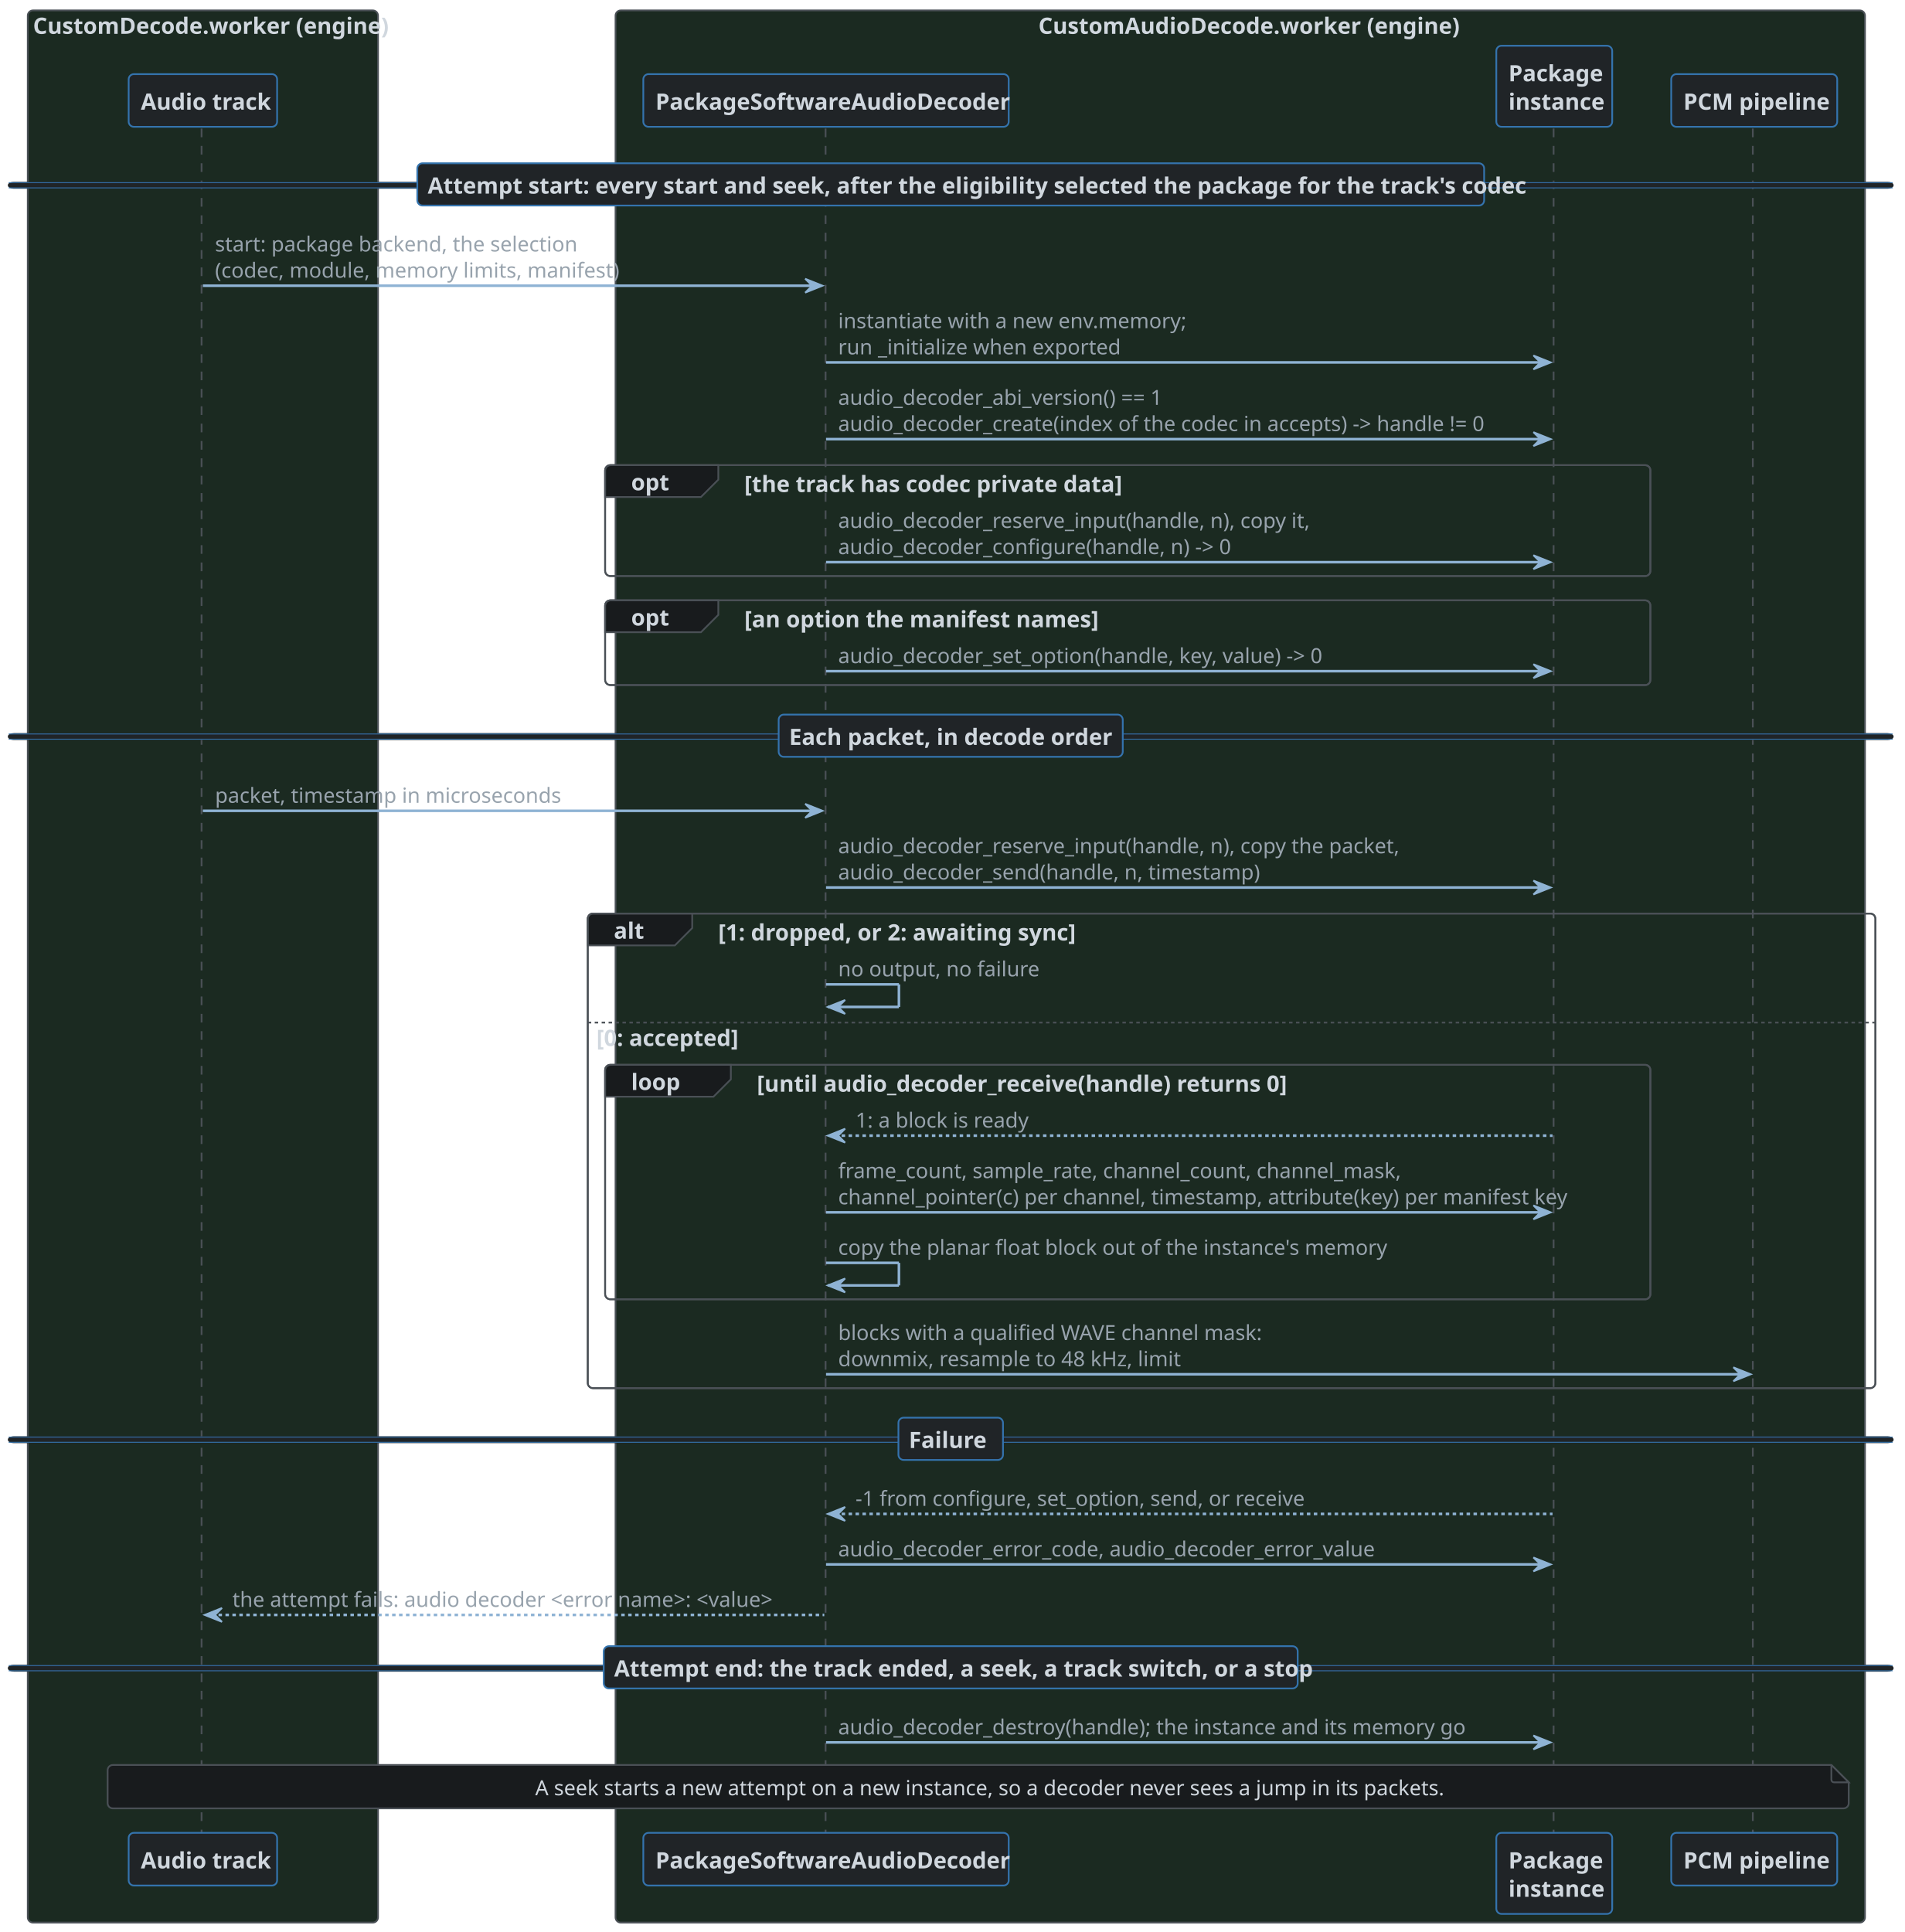
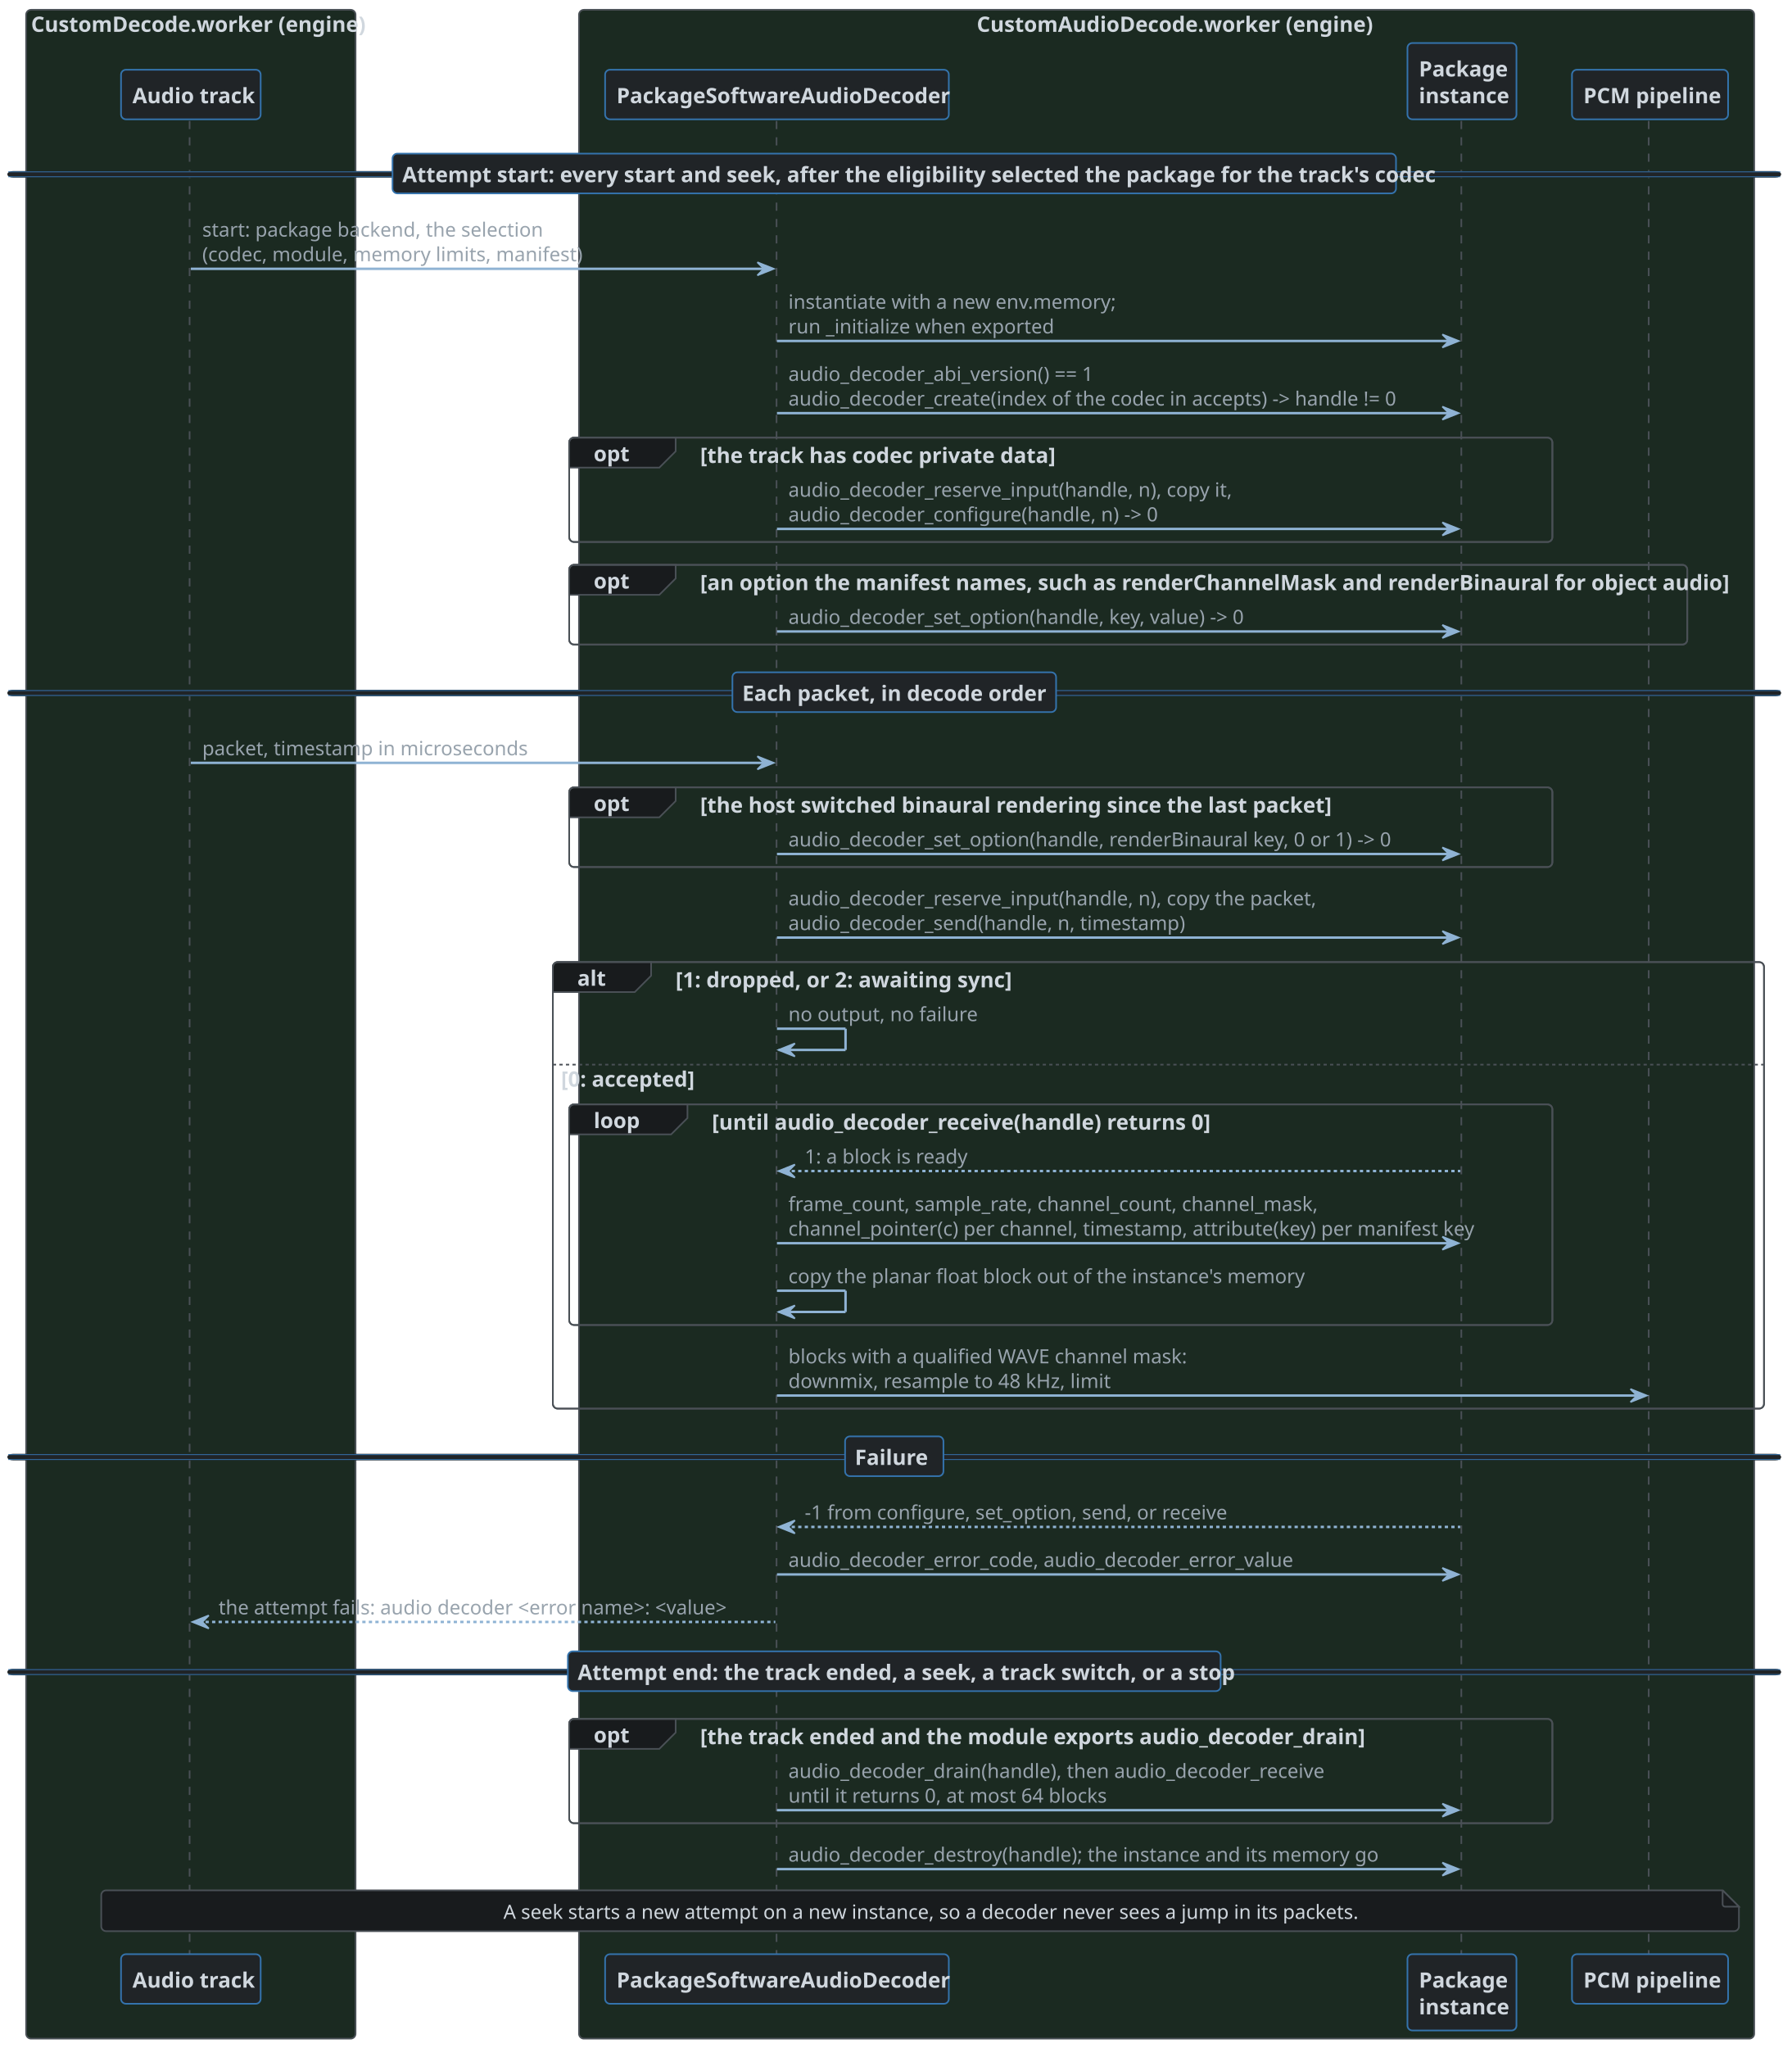
- <svg xmlns="http://www.w3.org/2000/svg" contentStyleType="text/css" data-diagram-type="SEQUENCE" height="1113px" preserveAspectRatio="none" style="width:1097px;height:1113px;" version="1.1" viewBox="0 0 1097 1113" width="1097px" zoomAndPan="magnify">
+ <svg xmlns="http://www.w3.org/2000/svg" contentStyleType="text/css" data-diagram-type="SEQUENCE" height="1254px" preserveAspectRatio="none" style="width:1097px;height:1254px;" version="1.1" viewBox="0 0 1097 1254" width="1097px" zoomAndPan="magnify">
  <defs />
  <g>
-     <rect fill="#1B2A21" height="1101.578" rx="3" ry="3" style="stroke:#4A5056;stroke-width:1;" width="201.755" x="16" y="6" />
+     <rect fill="#1B2A21" height="1242.266" rx="3" ry="3" style="stroke:#4A5056;stroke-width:1;" width="201.755" x="16" y="6" />
    <text fill="#D0D7DE" font-family="sans-serif" font-size="13" font-weight="bold" lengthAdjust="spacing" textLength="195.755" x="19" y="19.495">CustomDecode.worker (engine)</text>
-     <rect fill="#1B2A21" height="1101.578" rx="3" ry="3" style="stroke:#4A5056;stroke-width:1;" width="719.771" x="354.592" y="6" />
+     <rect fill="#1B2A21" height="1242.266" rx="3" ry="3" style="stroke:#4A5056;stroke-width:1;" width="719.771" x="354.592" y="6" />
    <text fill="#D0D7DE" font-family="sans-serif" font-size="13" font-weight="bold" lengthAdjust="spacing" textLength="232.578" x="598.189" y="19.495">CustomAudioDecode.worker (engine)</text>
    <rect fill="none" height="63.891" rx="3" ry="3" style="stroke:#4A5056;stroke-width:1;" width="602.153" x="348.592" y="267.969" />
-     <rect fill="none" height="48.797" rx="3" ry="3" style="stroke:#4A5056;stroke-width:1;" width="602.153" x="348.592" y="345.859" />
-     <rect fill="none" height="273.414" rx="3" ry="3" style="stroke:#4A5056;stroke-width:1;" width="741.771" x="338.592" y="526.289" />
-     <rect fill="none" height="135.078" rx="3" ry="3" style="stroke:#4A5056;stroke-width:1;" width="602.153" x="348.592" y="613.438" />
+     <rect fill="none" height="48.797" rx="3" ry="3" style="stroke:#4A5056;stroke-width:1;" width="684.773" x="348.592" y="345.859" />
+     <rect fill="none" height="48.797" rx="3" ry="3" style="stroke:#4A5056;stroke-width:1;" width="602.153" x="348.592" y="482.102" />
+     <rect fill="none" height="273.414" rx="3" ry="3" style="stroke:#4A5056;stroke-width:1;" width="741.771" x="338.592" y="589.086" />
+     <rect fill="none" height="135.078" rx="3" ry="3" style="stroke:#4A5056;stroke-width:1;" width="602.153" x="348.592" y="676.234" />
+     <rect fill="none" height="63.891" rx="3" ry="3" style="stroke:#4A5056;stroke-width:1;" width="602.153" x="348.592" y="1052.484" />
    <g class="participant-lifeline" data-entity-uid="part1" data-qualified-name="track" id="part1-lifeline">
      <g>
-         <rect fill="#000000" fill-opacity="0" height="982.82" width="8" x="112.878" y="74.055" />
-         <line style="stroke:#4A5056;stroke-width:1;stroke-dasharray:5,5;" x1="116.121" x2="116.121" y1="74.055" y2="1056.875" />
+         <rect fill="#000000" fill-opacity="0" height="1123.508" width="8" x="112.878" y="74.055" />
+         <line style="stroke:#4A5056;stroke-width:1;stroke-dasharray:5,5;" x1="116.121" x2="116.121" y1="74.055" y2="1197.562" />
      </g>
    </g>
    <g class="participant-lifeline" data-entity-uid="part2" data-qualified-name="decoder" id="part2-lifeline">
      <g>
-         <rect fill="#000000" fill-opacity="0" height="982.82" width="8" x="471.845" y="74.055" />
-         <line style="stroke:#4A5056;stroke-width:1;stroke-dasharray:5,5;" x1="475.592" x2="475.592" y1="74.055" y2="1056.875" />
+         <rect fill="#000000" fill-opacity="0" height="1123.508" width="8" x="471.845" y="74.055" />
+         <line style="stroke:#4A5056;stroke-width:1;stroke-dasharray:5,5;" x1="475.592" x2="475.592" y1="74.055" y2="1197.562" />
      </g>
    </g>
    <g class="participant-lifeline" data-entity-uid="part3" data-qualified-name="instance" id="part3-lifeline">
      <g>
-         <rect fill="#000000" fill-opacity="0" height="982.82" width="8" x="891.364" y="74.055" />
-         <line style="stroke:#4A5056;stroke-width:1;stroke-dasharray:5,5;" x1="894.983" x2="894.983" y1="74.055" y2="1056.875" />
+         <rect fill="#000000" fill-opacity="0" height="1123.508" width="8" x="891.364" y="74.055" />
+         <line style="stroke:#4A5056;stroke-width:1;stroke-dasharray:5,5;" x1="894.983" x2="894.983" y1="74.055" y2="1197.562" />
      </g>
    </g>
    <g class="participant-lifeline" data-entity-uid="part4" data-qualified-name="pipeline" id="part4-lifeline">
      <g>
-         <rect fill="#000000" fill-opacity="0" height="982.82" width="8" x="1006.554" y="74.055" />
-         <line style="stroke:#4A5056;stroke-width:1;stroke-dasharray:5,5;" x1="1009.745" x2="1009.745" y1="74.055" y2="1056.875" />
+         <rect fill="#000000" fill-opacity="0" height="1123.508" width="8" x="1006.554" y="74.055" />
+         <line style="stroke:#4A5056;stroke-width:1;stroke-dasharray:5,5;" x1="1009.745" x2="1009.745" y1="74.055" y2="1197.562" />
      </g>
    </g>
    <g class="participant participant-head" data-entity-uid="part1" data-qualified-name="track" id="part1-head">
      <rect fill="#202427" height="30.352" rx="3" ry="3" style="stroke:#3473AD;stroke-width:1;" width="85.513" x="74.121" y="42.703" />
      <text fill="#D0D7DE" font-family="sans-serif" font-size="13" font-weight="bold" lengthAdjust="spacing" textLength="71.513" x="81.121" y="63.198">Audio track</text>
    </g>
    <g class="participant participant-tail" data-entity-uid="part1" data-qualified-name="track" id="part1-tail">
-       <rect fill="#202427" height="30.352" rx="3" ry="3" style="stroke:#3473AD;stroke-width:1;" width="85.513" x="74.121" y="1055.875" />
-       <text fill="#D0D7DE" font-family="sans-serif" font-size="13" font-weight="bold" lengthAdjust="spacing" textLength="71.513" x="81.121" y="1076.37">Audio track</text>
+       <rect fill="#202427" height="30.352" rx="3" ry="3" style="stroke:#3473AD;stroke-width:1;" width="85.513" x="74.121" y="1196.562" />
+       <text fill="#D0D7DE" font-family="sans-serif" font-size="13" font-weight="bold" lengthAdjust="spacing" textLength="71.513" x="81.121" y="1217.058">Audio track</text>
    </g>
    <g class="participant participant-head" data-entity-uid="part2" data-qualified-name="decoder" id="part2-head">
      <rect fill="#202427" height="30.352" rx="3" ry="3" style="stroke:#3473AD;stroke-width:1;" width="210.504" x="370.592" y="42.703" />
      <text fill="#D0D7DE" font-family="sans-serif" font-size="13" font-weight="bold" lengthAdjust="spacing" textLength="196.504" x="377.592" y="63.198">PackageSoftwareAudioDecoder</text>
    </g>
    <g class="participant participant-tail" data-entity-uid="part2" data-qualified-name="decoder" id="part2-tail">
-       <rect fill="#202427" height="30.352" rx="3" ry="3" style="stroke:#3473AD;stroke-width:1;" width="210.504" x="370.592" y="1055.875" />
-       <text fill="#D0D7DE" font-family="sans-serif" font-size="13" font-weight="bold" lengthAdjust="spacing" textLength="196.504" x="377.592" y="1076.37">PackageSoftwareAudioDecoder</text>
+       <rect fill="#202427" height="30.352" rx="3" ry="3" style="stroke:#3473AD;stroke-width:1;" width="210.504" x="370.592" y="1196.562" />
+       <text fill="#D0D7DE" font-family="sans-serif" font-size="13" font-weight="bold" lengthAdjust="spacing" textLength="196.504" x="377.592" y="1217.058">PackageSoftwareAudioDecoder</text>
    </g>
    <g class="participant participant-head" data-entity-uid="part3" data-qualified-name="instance" id="part3-head">
      <rect fill="#202427" height="46.703" rx="3" ry="3" style="stroke:#3473AD;stroke-width:1;" width="66.762" x="861.983" y="26.352" />
      <text fill="#D0D7DE" font-family="sans-serif" font-size="13" font-weight="bold" lengthAdjust="spacing" textLength="52.762" x="868.983" y="46.847">Package</text>
      <text fill="#D0D7DE" font-family="sans-serif" font-size="13" font-weight="bold" lengthAdjust="spacing" textLength="52.743" x="868.993" y="63.198">instance</text>
    </g>
    <g class="participant participant-tail" data-entity-uid="part3" data-qualified-name="instance" id="part3-tail">
-       <rect fill="#202427" height="46.703" rx="3" ry="3" style="stroke:#3473AD;stroke-width:1;" width="66.762" x="861.983" y="1055.875" />
-       <text fill="#D0D7DE" font-family="sans-serif" font-size="13" font-weight="bold" lengthAdjust="spacing" textLength="52.762" x="868.983" y="1076.37">Package</text>
-       <text fill="#D0D7DE" font-family="sans-serif" font-size="13" font-weight="bold" lengthAdjust="spacing" textLength="52.743" x="868.993" y="1092.722">instance</text>
+       <rect fill="#202427" height="46.703" rx="3" ry="3" style="stroke:#3473AD;stroke-width:1;" width="66.762" x="861.983" y="1196.562" />
+       <text fill="#D0D7DE" font-family="sans-serif" font-size="13" font-weight="bold" lengthAdjust="spacing" textLength="52.762" x="868.983" y="1217.058">Package</text>
+       <text fill="#D0D7DE" font-family="sans-serif" font-size="13" font-weight="bold" lengthAdjust="spacing" textLength="52.743" x="868.993" y="1233.409">instance</text>
    </g>
    <g class="participant participant-head" data-entity-uid="part4" data-qualified-name="pipeline" id="part4-head">
      <rect fill="#202427" height="30.352" rx="3" ry="3" style="stroke:#3473AD;stroke-width:1;" width="95.618" x="962.745" y="42.703" />
      <text fill="#D0D7DE" font-family="sans-serif" font-size="13" font-weight="bold" lengthAdjust="spacing" textLength="81.618" x="969.745" y="63.198">PCM pipeline</text>
    </g>
    <g class="participant participant-tail" data-entity-uid="part4" data-qualified-name="pipeline" id="part4-tail">
-       <rect fill="#202427" height="30.352" rx="3" ry="3" style="stroke:#3473AD;stroke-width:1;" width="95.618" x="962.745" y="1055.875" />
-       <text fill="#D0D7DE" font-family="sans-serif" font-size="13" font-weight="bold" lengthAdjust="spacing" textLength="81.618" x="969.745" y="1076.37">PCM pipeline</text>
+       <rect fill="#202427" height="30.352" rx="3" ry="3" style="stroke:#3473AD;stroke-width:1;" width="95.618" x="962.745" y="1196.562" />
+       <text fill="#D0D7DE" font-family="sans-serif" font-size="13" font-weight="bold" lengthAdjust="spacing" textLength="81.618" x="969.745" y="1217.058">PCM pipeline</text>
    </g>
    <rect fill="#202427" height="3" rx="3" ry="3" style="stroke:#202427;stroke-width:1;" width="1085.363" x="5" y="105.231" />
    <line style="stroke:#3473AD;stroke-width:0.5;" x1="5" x2="1090.363" y1="105.231" y2="105.231" />
    <line style="stroke:#3473AD;stroke-width:0.5;" x1="5" x2="1090.363" y1="108.231" y2="108.231" />
    <rect fill="#202427" height="24.352" rx="3" ry="3" style="stroke:#3473AD;stroke-width:1;" width="614.583" x="240.39" y="94.055" />
    <text fill="#D0D7DE" font-family="sans-serif" font-size="13" font-weight="bold" lengthAdjust="spacing" textLength="596.972" x="246.39" y="111.55">Attempt start: every start and seek, after the eligibility selected the package for the track's codec</text>
    <g class="message" data-entity-1="part1" data-entity-2="part2" id="msg1">
      <polygon fill="#8FB3D4" points="463.845,160.594,473.845,164.594,463.845,168.594,467.845,164.594" style="stroke:#8FB3D4;stroke-width:1;" />
      <line style="stroke:#8FB3D4;stroke-width:1.5;" x1="116.878" x2="469.845" y1="164.594" y2="164.594" />
      <text fill="#98A3AD" font-family="sans-serif" font-size="12" lengthAdjust="spacing" textLength="198.123" x="123.878" y="144.863">start: package backend, the selection</text>
      <text fill="#98A3AD" font-family="sans-serif" font-size="12" lengthAdjust="spacing" textLength="218.725" x="123.878" y="159.957">(codec, module, memory limits, manifest)</text>
    </g>
    <g class="message" data-entity-1="part2" data-entity-2="part3" id="msg2">
      <polygon fill="#8FB3D4" points="883.364,204.781,893.364,208.781,883.364,212.781,887.364,208.781" style="stroke:#8FB3D4;stroke-width:1;" />
      <line style="stroke:#8FB3D4;stroke-width:1.5;" x1="475.845" x2="889.364" y1="208.781" y2="208.781" />
      <text fill="#98A3AD" font-family="sans-serif" font-size="12" lengthAdjust="spacing" textLength="187.418" x="482.845" y="189.051">instantiate with a new env.memory;</text>
      <text fill="#98A3AD" font-family="sans-serif" font-size="12" lengthAdjust="spacing" textLength="152.092" x="482.845" y="204.144">run _initialize when exported</text>
    </g>
    <g class="message" data-entity-1="part2" data-entity-2="part3" id="msg3">
      <polygon fill="#8FB3D4" points="883.364,248.969,893.364,252.969,883.364,256.969,887.364,252.969" style="stroke:#8FB3D4;stroke-width:1;" />
      <line style="stroke:#8FB3D4;stroke-width:1.5;" x1="475.845" x2="889.364" y1="252.969" y2="252.969" />
      <text fill="#98A3AD" font-family="sans-serif" font-size="12" lengthAdjust="spacing" textLength="182.795" x="482.845" y="233.238">audio_decoder_abi_version() == 1</text>
      <text fill="#98A3AD" font-family="sans-serif" font-size="12" lengthAdjust="spacing" textLength="359.572" x="482.845" y="248.332">audio_decoder_create(index of the codec in accepts) -&gt; handle != 0</text>
    </g>
    <path d="M351.592,267.969 L413.803,267.969 L413.803,276.32 L403.803,286.32 L348.592,286.32 L348.592,270.969 A3,3 0 0 1 351.592,267.969" fill="#181B1D" style="stroke:#4A5056;stroke-width:1;" />
    <rect fill="none" height="63.891" rx="3" ry="3" style="stroke:#4A5056;stroke-width:1;" width="602.153" x="348.592" y="267.969" />
    <text fill="#D0D7DE" font-family="sans-serif" font-size="13" font-weight="bold" lengthAdjust="spacing" textLength="20.211" x="363.592" y="282.464">opt</text>
    <text fill="#D0D7DE" font-family="sans-serif" font-size="13" font-weight="bold" lengthAdjust="spacing" textLength="206.629" x="428.803" y="283.464">[the track has codec private data]</text>
    <g class="message" data-entity-1="part2" data-entity-2="part3" id="msg4">
      <polygon fill="#8FB3D4" points="883.364,319.859,893.364,323.859,883.364,327.859,887.364,323.859" style="stroke:#8FB3D4;stroke-width:1;" />
      <line style="stroke:#8FB3D4;stroke-width:1.5;" x1="475.845" x2="889.364" y1="323.859" y2="323.859" />
      <text fill="#98A3AD" font-family="sans-serif" font-size="12" lengthAdjust="spacing" textLength="260.836" x="482.845" y="304.129">audio_decoder_reserve_input(handle, n), copy it,</text>
      <text fill="#98A3AD" font-family="sans-serif" font-size="12" lengthAdjust="spacing" textLength="217.154" x="482.845" y="319.223">audio_decoder_configure(handle, n) -&gt; 0</text>
    </g>
    <path d="M351.592,345.859 L413.803,345.859 L413.803,354.211 L403.803,364.211 L348.592,364.211 L348.592,348.859 A3,3 0 0 1 351.592,345.859" fill="#181B1D" style="stroke:#4A5056;stroke-width:1;" />
-     <rect fill="none" height="48.797" rx="3" ry="3" style="stroke:#4A5056;stroke-width:1;" width="602.153" x="348.592" y="345.859" />
+     <rect fill="none" height="48.797" rx="3" ry="3" style="stroke:#4A5056;stroke-width:1;" width="684.773" x="348.592" y="345.859" />
    <text fill="#D0D7DE" font-family="sans-serif" font-size="13" font-weight="bold" lengthAdjust="spacing" textLength="20.211" x="363.592" y="360.354">opt</text>
-     <text fill="#D0D7DE" font-family="sans-serif" font-size="13" font-weight="bold" lengthAdjust="spacing" textLength="192.131" x="428.803" y="361.354">[an option the manifest names]</text>
+     <text fill="#D0D7DE" font-family="sans-serif" font-size="13" font-weight="bold" lengthAdjust="spacing" textLength="599.562" x="428.803" y="361.354">[an option the manifest names, such as renderChannelMask and renderBinaural for object audio]</text>
    <g class="message" data-entity-1="part2" data-entity-2="part3" id="msg5">
      <polygon fill="#8FB3D4" points="883.364,382.656,893.364,386.656,883.364,390.656,887.364,386.656" style="stroke:#8FB3D4;stroke-width:1;" />
      <line style="stroke:#8FB3D4;stroke-width:1.5;" x1="475.845" x2="889.364" y1="386.656" y2="386.656" />
      <text fill="#98A3AD" font-family="sans-serif" font-size="12" lengthAdjust="spacing" textLength="270.522" x="482.845" y="382.019">audio_decoder_set_option(handle, key, value) -&gt; 0</text>
    </g>
    <rect fill="#202427" height="3" rx="3" ry="3" style="stroke:#202427;stroke-width:1;" width="1085.363" x="5" y="422.832" />
    <line style="stroke:#3473AD;stroke-width:0.5;" x1="5" x2="1090.363" y1="422.832" y2="422.832" />
    <line style="stroke:#3473AD;stroke-width:0.5;" x1="5" x2="1090.363" y1="425.832" y2="425.832" />
    <rect fill="#202427" height="24.352" rx="3" ry="3" style="stroke:#3473AD;stroke-width:1;" width="198.228" x="448.568" y="411.656" />
    <text fill="#D0D7DE" font-family="sans-serif" font-size="13" font-weight="bold" lengthAdjust="spacing" textLength="180.616" x="454.568" y="429.151">Each packet, in decode order</text>
    <g class="message" data-entity-1="part1" data-entity-2="part2" id="msg6">
      <polygon fill="#8FB3D4" points="463.845,463.102,473.845,467.102,463.845,471.102,467.845,467.102" style="stroke:#8FB3D4;stroke-width:1;" />
      <line style="stroke:#8FB3D4;stroke-width:1.5;" x1="116.878" x2="469.845" y1="467.102" y2="467.102" />
      <text fill="#98A3AD" font-family="sans-serif" font-size="12" lengthAdjust="spacing" textLength="187.406" x="123.878" y="462.465">packet, timestamp in microseconds</text>
    </g>
+     <path d="M351.592,482.102 L413.803,482.102 L413.803,490.453 L403.803,500.453 L348.592,500.453 L348.592,485.102 A3,3 0 0 1 351.592,482.102" fill="#181B1D" style="stroke:#4A5056;stroke-width:1;" />
+     <rect fill="none" height="48.797" rx="3" ry="3" style="stroke:#4A5056;stroke-width:1;" width="602.153" x="348.592" y="482.102" />
+     <text fill="#D0D7DE" font-family="sans-serif" font-size="13" font-weight="bold" lengthAdjust="spacing" textLength="20.211" x="363.592" y="496.597">opt</text>
+     <text fill="#D0D7DE" font-family="sans-serif" font-size="13" font-weight="bold" lengthAdjust="spacing" textLength="366.971" x="428.803" y="497.597">[the host switched binaural rendering since the last packet]</text>
    <g class="message" data-entity-1="part2" data-entity-2="part3" id="msg7">
-       <polygon fill="#8FB3D4" points="883.364,507.289,893.364,511.289,883.364,515.289,887.364,511.289" style="stroke:#8FB3D4;stroke-width:1;" />
-       <line style="stroke:#8FB3D4;stroke-width:1.5;" x1="475.845" x2="889.364" y1="511.289" y2="511.289" />
-       <text fill="#98A3AD" font-family="sans-serif" font-size="12" lengthAdjust="spacing" textLength="310.207" x="482.845" y="491.559">audio_decoder_reserve_input(handle, n), copy the packet,</text>
-       <text fill="#98A3AD" font-family="sans-serif" font-size="12" lengthAdjust="spacing" textLength="231.481" x="482.845" y="506.652">audio_decoder_send(handle, n, timestamp)</text>
-     </g>
-     <path d="M341.592,526.289 L398.763,526.289 L398.763,534.641 L388.763,544.641 L338.592,544.641 L338.592,529.289 A3,3 0 0 1 341.592,526.289" fill="#181B1D" style="stroke:#4A5056;stroke-width:1;" />
-     <rect fill="none" height="273.414" rx="3" ry="3" style="stroke:#4A5056;stroke-width:1;" width="741.771" x="338.592" y="526.289" />
-     <text fill="#D0D7DE" font-family="sans-serif" font-size="13" font-weight="bold" lengthAdjust="spacing" textLength="15.171" x="353.592" y="540.784">alt</text>
-     <text fill="#D0D7DE" font-family="sans-serif" font-size="13" font-weight="bold" lengthAdjust="spacing" textLength="200.078" x="413.763" y="541.784">[1: dropped, or 2: awaiting sync]</text>
-     <g class="message" data-entity-1="part2" data-entity-2="part2" id="msg8">
-       <line style="stroke:#8FB3D4;stroke-width:1.5;" x1="475.845" x2="517.845" y1="567.086" y2="567.086" />
-       <line style="stroke:#8FB3D4;stroke-width:1.5;" x1="517.845" x2="517.845" y1="567.086" y2="580.086" />
-       <line style="stroke:#8FB3D4;stroke-width:1.5;" x1="476.845" x2="517.845" y1="580.086" y2="580.086" />
-       <polygon fill="#8FB3D4" points="486.845,576.086,476.845,580.086,486.845,584.086,482.845,580.086" style="stroke:#8FB3D4;stroke-width:1;" />
-       <text fill="#98A3AD" font-family="sans-serif" font-size="12" lengthAdjust="spacing" textLength="106.078" x="482.845" y="562.449">no output, no failure</text>
-     </g>
-     <line style="stroke:#4A5056;stroke-width:1;stroke-dasharray:2,2;" x1="338.592" x2="1080.363" y1="589.086" y2="589.086" />
-     <text fill="#D0D7DE" font-family="sans-serif" font-size="13" font-weight="bold" lengthAdjust="spacing" textLength="80.19" x="343.592" y="602.581">[0: accepted]</text>
-     <path d="M351.592,613.438 L421.027,613.438 L421.027,621.789 L411.027,631.789 L348.592,631.789 L348.592,616.438 A3,3 0 0 1 351.592,613.438" fill="#181B1D" style="stroke:#4A5056;stroke-width:1;" />
-     <rect fill="none" height="135.078" rx="3" ry="3" style="stroke:#4A5056;stroke-width:1;" width="602.153" x="348.592" y="613.438" />
-     <text fill="#D0D7DE" font-family="sans-serif" font-size="13" font-weight="bold" lengthAdjust="spacing" textLength="27.435" x="363.592" y="627.933">loop</text>
-     <text fill="#D0D7DE" font-family="sans-serif" font-size="13" font-weight="bold" lengthAdjust="spacing" textLength="294.017" x="436.027" y="628.933">[until audio_decoder_receive(handle) returns 0]</text>
-     <g class="message" data-entity-1="part3" data-entity-2="part2" id="msg9">
-       <polygon fill="#8FB3D4" points="486.845,650.234,476.845,654.234,486.845,658.234,482.845,654.234" style="stroke:#8FB3D4;stroke-width:1;" />
-       <line style="stroke:#8FB3D4;stroke-width:1.5;stroke-dasharray:2,2;" x1="480.845" x2="894.364" y1="654.234" y2="654.234" />
-       <text fill="#98A3AD" font-family="sans-serif" font-size="12" lengthAdjust="spacing" textLength="96.715" x="492.845" y="649.598">1: a block is ready</text>
-     </g>
-     <g class="message" data-entity-1="part2" data-entity-2="part3" id="msg10">
-       <polygon fill="#8FB3D4" points="883.364,694.422,893.364,698.422,883.364,702.422,887.364,698.422" style="stroke:#8FB3D4;stroke-width:1;" />
-       <line style="stroke:#8FB3D4;stroke-width:1.5;" x1="475.845" x2="889.364" y1="698.422" y2="698.422" />
-       <text fill="#98A3AD" font-family="sans-serif" font-size="12" lengthAdjust="spacing" textLength="311.519" x="482.845" y="678.691">frame_count, sample_rate, channel_count, channel_mask,</text>
-       <text fill="#98A3AD" font-family="sans-serif" font-size="12" lengthAdjust="spacing" textLength="395.519" x="482.845" y="693.785">channel_pointer(c) per channel, timestamp, attribute(key) per manifest key</text>
-     </g>
-     <g class="message" data-entity-1="part2" data-entity-2="part2" id="msg11">
-       <line style="stroke:#8FB3D4;stroke-width:1.5;" x1="475.845" x2="517.845" y1="727.516" y2="727.516" />
-       <line style="stroke:#8FB3D4;stroke-width:1.5;" x1="517.845" x2="517.845" y1="727.516" y2="740.516" />
-       <line style="stroke:#8FB3D4;stroke-width:1.5;" x1="476.845" x2="517.845" y1="740.516" y2="740.516" />
-       <polygon fill="#8FB3D4" points="486.845,736.516,476.845,740.516,486.845,744.516,482.845,740.516" style="stroke:#8FB3D4;stroke-width:1;" />
-       <text fill="#98A3AD" font-family="sans-serif" font-size="12" lengthAdjust="spacing" textLength="295.781" x="482.845" y="722.879">copy the planar float block out of the instance's memory</text>
-     </g>
-     <g class="message" data-entity-1="part2" data-entity-2="part4" id="msg12">
-       <polygon fill="#8FB3D4" points="998.554,787.703,1008.554,791.703,998.554,795.703,1002.554,791.703" style="stroke:#8FB3D4;stroke-width:1;" />
-       <line style="stroke:#8FB3D4;stroke-width:1.5;" x1="475.845" x2="1004.554" y1="791.703" y2="791.703" />
-       <text fill="#98A3AD" font-family="sans-serif" font-size="12" lengthAdjust="spacing" textLength="236.109" x="482.845" y="771.973">blocks with a qualified WAVE channel mask:</text>
-       <text fill="#98A3AD" font-family="sans-serif" font-size="12" lengthAdjust="spacing" textLength="185.391" x="482.845" y="787.066">downmix, resample to 48 kHz, limit</text>
-     </g>
-     <rect fill="#202427" height="3" rx="3" ry="3" style="stroke:#202427;stroke-width:1;" width="1085.363" x="5" y="827.879" />
-     <line style="stroke:#3473AD;stroke-width:0.5;" x1="5" x2="1090.363" y1="827.879" y2="827.879" />
-     <line style="stroke:#3473AD;stroke-width:0.5;" x1="5" x2="1090.363" y1="830.879" y2="830.879" />
-     <rect fill="#202427" height="24.352" rx="3" ry="3" style="stroke:#3473AD;stroke-width:1;" width="60.236" x="517.563" y="816.703" />
-     <text fill="#D0D7DE" font-family="sans-serif" font-size="13" font-weight="bold" lengthAdjust="spacing" textLength="42.624" x="523.563" y="834.198">Failure</text>
-     <g class="message" data-entity-1="part3" data-entity-2="part2" id="msg13">
-       <polygon fill="#8FB3D4" points="486.845,868.148,476.845,872.148,486.845,876.148,482.845,872.148" style="stroke:#8FB3D4;stroke-width:1;" />
-       <line style="stroke:#8FB3D4;stroke-width:1.5;stroke-dasharray:2,2;" x1="480.845" x2="894.364" y1="872.148" y2="872.148" />
-       <text fill="#98A3AD" font-family="sans-serif" font-size="12" lengthAdjust="spacing" textLength="244.793" x="492.845" y="867.512">-1 from configure, set_option, send, or receive</text>
-     </g>
-     <g class="message" data-entity-1="part2" data-entity-2="part3" id="msg14">
-       <polygon fill="#8FB3D4" points="883.364,897.242,893.364,901.242,883.364,905.242,887.364,901.242" style="stroke:#8FB3D4;stroke-width:1;" />
-       <line style="stroke:#8FB3D4;stroke-width:1.5;" x1="475.845" x2="889.364" y1="901.242" y2="901.242" />
-       <text fill="#98A3AD" font-family="sans-serif" font-size="12" lengthAdjust="spacing" textLength="297.545" x="482.845" y="896.606">audio_decoder_error_code, audio_decoder_error_value</text>
-     </g>
-     <g class="message" data-entity-1="part2" data-entity-2="part1" id="msg15">
-       <polygon fill="#8FB3D4" points="127.878,926.336,117.878,930.336,127.878,934.336,123.878,930.336" style="stroke:#8FB3D4;stroke-width:1;" />
-       <line style="stroke:#8FB3D4;stroke-width:1.5;stroke-dasharray:2,2;" x1="121.878" x2="474.845" y1="930.336" y2="930.336" />
-       <text fill="#98A3AD" font-family="sans-serif" font-size="12" lengthAdjust="spacing" textLength="292.846" x="133.878" y="925.699">the attempt fails: audio decoder &lt;error name&gt;: &lt;value&gt;</text>
-     </g>
-     <rect fill="#202427" height="3" rx="3" ry="3" style="stroke:#202427;stroke-width:1;" width="1085.363" x="5" y="959.512" />
-     <line style="stroke:#3473AD;stroke-width:0.5;" x1="5" x2="1090.363" y1="959.512" y2="959.512" />
-     <line style="stroke:#3473AD;stroke-width:0.5;" x1="5" x2="1090.363" y1="962.512" y2="962.512" />
-     <rect fill="#202427" height="24.352" rx="3" ry="3" style="stroke:#3473AD;stroke-width:1;" width="399.779" x="347.792" y="948.336" />
-     <text fill="#D0D7DE" font-family="sans-serif" font-size="13" font-weight="bold" lengthAdjust="spacing" textLength="382.167" x="353.792" y="965.831">Attempt end: the track ended, a seek, a track switch, or a stop</text>
-     <g class="message" data-entity-1="part2" data-entity-2="part3" id="msg16">
-       <polygon fill="#8FB3D4" points="883.364,999.781,893.364,1003.781,883.364,1007.781,887.364,1003.781" style="stroke:#8FB3D4;stroke-width:1;" />
-       <line style="stroke:#8FB3D4;stroke-width:1.5;" x1="475.845" x2="889.364" y1="1003.781" y2="1003.781" />
-       <text fill="#98A3AD" font-family="sans-serif" font-size="12" lengthAdjust="spacing" textLength="342.873" x="482.845" y="999.144">audio_decoder_destroy(handle); the instance and its memory go</text>
-     </g>
-     <path d="M62,1019.781 L62,1038.781 A3,3 0 0 0 65,1041.781 L1062,1041.781 A3,3 0 0 0 1065,1038.781 L1065,1026.781 L1055,1016.781 L65,1016.781 A3,3 0 0 0 62,1019.781" fill="#181B1D" style="stroke:#4A5056;stroke-width:1;" />
-     <path d="M1055,1016.781 L1055,1025.281 A1.5,1.5 0 0 0 1056.5,1026.781 L1065,1026.781 L1055,1016.781" fill="#181B1D" style="stroke:#4A5056;stroke-width:1;" />
-     <text fill="#D0D7DE" font-family="sans-serif" font-size="12" lengthAdjust="spacing" textLength="501.598" x="308.322" y="1034.238">A seek starts a new attempt on a new instance, so a decoder never sees a jump in its packets.</text>
+       <polygon fill="#8FB3D4" points="883.364,518.898,893.364,522.898,883.364,526.898,887.364,522.898" style="stroke:#8FB3D4;stroke-width:1;" />
+       <line style="stroke:#8FB3D4;stroke-width:1.5;" x1="475.845" x2="889.364" y1="522.898" y2="522.898" />
+       <text fill="#98A3AD" font-family="sans-serif" font-size="12" lengthAdjust="spacing" textLength="354.568" x="482.845" y="518.262">audio_decoder_set_option(handle, renderBinaural key, 0 or 1) -&gt; 0</text>
+     </g>
+     <g class="message" data-entity-1="part2" data-entity-2="part3" id="msg8">
+       <polygon fill="#8FB3D4" points="883.364,570.086,893.364,574.086,883.364,578.086,887.364,574.086" style="stroke:#8FB3D4;stroke-width:1;" />
+       <line style="stroke:#8FB3D4;stroke-width:1.5;" x1="475.845" x2="889.364" y1="574.086" y2="574.086" />
+       <text fill="#98A3AD" font-family="sans-serif" font-size="12" lengthAdjust="spacing" textLength="310.207" x="482.845" y="554.356">audio_decoder_reserve_input(handle, n), copy the packet,</text>
+       <text fill="#98A3AD" font-family="sans-serif" font-size="12" lengthAdjust="spacing" textLength="231.481" x="482.845" y="569.449">audio_decoder_send(handle, n, timestamp)</text>
+     </g>
+     <path d="M341.592,589.086 L398.763,589.086 L398.763,597.438 L388.763,607.438 L338.592,607.438 L338.592,592.086 A3,3 0 0 1 341.592,589.086" fill="#181B1D" style="stroke:#4A5056;stroke-width:1;" />
+     <rect fill="none" height="273.414" rx="3" ry="3" style="stroke:#4A5056;stroke-width:1;" width="741.771" x="338.592" y="589.086" />
+     <text fill="#D0D7DE" font-family="sans-serif" font-size="13" font-weight="bold" lengthAdjust="spacing" textLength="15.171" x="353.592" y="603.581">alt</text>
+     <text fill="#D0D7DE" font-family="sans-serif" font-size="13" font-weight="bold" lengthAdjust="spacing" textLength="200.078" x="413.763" y="604.581">[1: dropped, or 2: awaiting sync]</text>
+     <g class="message" data-entity-1="part2" data-entity-2="part2" id="msg9">
+       <line style="stroke:#8FB3D4;stroke-width:1.5;" x1="475.845" x2="517.845" y1="629.883" y2="629.883" />
+       <line style="stroke:#8FB3D4;stroke-width:1.5;" x1="517.845" x2="517.845" y1="629.883" y2="642.883" />
+       <line style="stroke:#8FB3D4;stroke-width:1.5;" x1="476.845" x2="517.845" y1="642.883" y2="642.883" />
+       <polygon fill="#8FB3D4" points="486.845,638.883,476.845,642.883,486.845,646.883,482.845,642.883" style="stroke:#8FB3D4;stroke-width:1;" />
+       <text fill="#98A3AD" font-family="sans-serif" font-size="12" lengthAdjust="spacing" textLength="106.078" x="482.845" y="625.246">no output, no failure</text>
+     </g>
+     <line style="stroke:#4A5056;stroke-width:1;stroke-dasharray:2,2;" x1="338.592" x2="1080.363" y1="651.883" y2="651.883" />
+     <text fill="#D0D7DE" font-family="sans-serif" font-size="13" font-weight="bold" lengthAdjust="spacing" textLength="80.19" x="343.592" y="665.378">[0: accepted]</text>
+     <path d="M351.592,676.234 L421.027,676.234 L421.027,684.586 L411.027,694.586 L348.592,694.586 L348.592,679.234 A3,3 0 0 1 351.592,676.234" fill="#181B1D" style="stroke:#4A5056;stroke-width:1;" />
+     <rect fill="none" height="135.078" rx="3" ry="3" style="stroke:#4A5056;stroke-width:1;" width="602.153" x="348.592" y="676.234" />
+     <text fill="#D0D7DE" font-family="sans-serif" font-size="13" font-weight="bold" lengthAdjust="spacing" textLength="27.435" x="363.592" y="690.73">loop</text>
+     <text fill="#D0D7DE" font-family="sans-serif" font-size="13" font-weight="bold" lengthAdjust="spacing" textLength="294.017" x="436.027" y="691.73">[until audio_decoder_receive(handle) returns 0]</text>
+     <g class="message" data-entity-1="part3" data-entity-2="part2" id="msg10">
+       <polygon fill="#8FB3D4" points="486.845,713.031,476.845,717.031,486.845,721.031,482.845,717.031" style="stroke:#8FB3D4;stroke-width:1;" />
+       <line style="stroke:#8FB3D4;stroke-width:1.5;stroke-dasharray:2,2;" x1="480.845" x2="894.364" y1="717.031" y2="717.031" />
+       <text fill="#98A3AD" font-family="sans-serif" font-size="12" lengthAdjust="spacing" textLength="96.715" x="492.845" y="712.394">1: a block is ready</text>
+     </g>
+     <g class="message" data-entity-1="part2" data-entity-2="part3" id="msg11">
+       <polygon fill="#8FB3D4" points="883.364,757.219,893.364,761.219,883.364,765.219,887.364,761.219" style="stroke:#8FB3D4;stroke-width:1;" />
+       <line style="stroke:#8FB3D4;stroke-width:1.5;" x1="475.845" x2="889.364" y1="761.219" y2="761.219" />
+       <text fill="#98A3AD" font-family="sans-serif" font-size="12" lengthAdjust="spacing" textLength="311.519" x="482.845" y="741.488">frame_count, sample_rate, channel_count, channel_mask,</text>
+       <text fill="#98A3AD" font-family="sans-serif" font-size="12" lengthAdjust="spacing" textLength="395.519" x="482.845" y="756.582">channel_pointer(c) per channel, timestamp, attribute(key) per manifest key</text>
+     </g>
+     <g class="message" data-entity-1="part2" data-entity-2="part2" id="msg12">
+       <line style="stroke:#8FB3D4;stroke-width:1.5;" x1="475.845" x2="517.845" y1="790.312" y2="790.312" />
+       <line style="stroke:#8FB3D4;stroke-width:1.5;" x1="517.845" x2="517.845" y1="790.312" y2="803.312" />
+       <line style="stroke:#8FB3D4;stroke-width:1.5;" x1="476.845" x2="517.845" y1="803.312" y2="803.312" />
+       <polygon fill="#8FB3D4" points="486.845,799.312,476.845,803.312,486.845,807.312,482.845,803.312" style="stroke:#8FB3D4;stroke-width:1;" />
+       <text fill="#98A3AD" font-family="sans-serif" font-size="12" lengthAdjust="spacing" textLength="295.781" x="482.845" y="785.676">copy the planar float block out of the instance's memory</text>
+     </g>
+     <g class="message" data-entity-1="part2" data-entity-2="part4" id="msg13">
+       <polygon fill="#8FB3D4" points="998.554,850.5,1008.554,854.5,998.554,858.5,1002.554,854.5" style="stroke:#8FB3D4;stroke-width:1;" />
+       <line style="stroke:#8FB3D4;stroke-width:1.5;" x1="475.845" x2="1004.554" y1="854.5" y2="854.5" />
+       <text fill="#98A3AD" font-family="sans-serif" font-size="12" lengthAdjust="spacing" textLength="236.109" x="482.845" y="834.769">blocks with a qualified WAVE channel mask:</text>
+       <text fill="#98A3AD" font-family="sans-serif" font-size="12" lengthAdjust="spacing" textLength="185.391" x="482.845" y="849.863">downmix, resample to 48 kHz, limit</text>
+     </g>
+     <rect fill="#202427" height="3" rx="3" ry="3" style="stroke:#202427;stroke-width:1;" width="1085.363" x="5" y="890.676" />
+     <line style="stroke:#3473AD;stroke-width:0.5;" x1="5" x2="1090.363" y1="890.676" y2="890.676" />
+     <line style="stroke:#3473AD;stroke-width:0.5;" x1="5" x2="1090.363" y1="893.676" y2="893.676" />
+     <rect fill="#202427" height="24.352" rx="3" ry="3" style="stroke:#3473AD;stroke-width:1;" width="60.236" x="517.563" y="879.5" />
+     <text fill="#D0D7DE" font-family="sans-serif" font-size="13" font-weight="bold" lengthAdjust="spacing" textLength="42.624" x="523.563" y="896.995">Failure</text>
+     <g class="message" data-entity-1="part3" data-entity-2="part2" id="msg14">
+       <polygon fill="#8FB3D4" points="486.845,930.945,476.845,934.945,486.845,938.945,482.845,934.945" style="stroke:#8FB3D4;stroke-width:1;" />
+       <line style="stroke:#8FB3D4;stroke-width:1.5;stroke-dasharray:2,2;" x1="480.845" x2="894.364" y1="934.945" y2="934.945" />
+       <text fill="#98A3AD" font-family="sans-serif" font-size="12" lengthAdjust="spacing" textLength="244.793" x="492.845" y="930.309">-1 from configure, set_option, send, or receive</text>
+     </g>
+     <g class="message" data-entity-1="part2" data-entity-2="part3" id="msg15">
+       <polygon fill="#8FB3D4" points="883.364,960.039,893.364,964.039,883.364,968.039,887.364,964.039" style="stroke:#8FB3D4;stroke-width:1;" />
+       <line style="stroke:#8FB3D4;stroke-width:1.5;" x1="475.845" x2="889.364" y1="964.039" y2="964.039" />
+       <text fill="#98A3AD" font-family="sans-serif" font-size="12" lengthAdjust="spacing" textLength="297.545" x="482.845" y="959.402">audio_decoder_error_code, audio_decoder_error_value</text>
+     </g>
+     <g class="message" data-entity-1="part2" data-entity-2="part1" id="msg16">
+       <polygon fill="#8FB3D4" points="127.878,989.133,117.878,993.133,127.878,997.133,123.878,993.133" style="stroke:#8FB3D4;stroke-width:1;" />
+       <line style="stroke:#8FB3D4;stroke-width:1.5;stroke-dasharray:2,2;" x1="121.878" x2="474.845" y1="993.133" y2="993.133" />
+       <text fill="#98A3AD" font-family="sans-serif" font-size="12" lengthAdjust="spacing" textLength="292.846" x="133.878" y="988.496">the attempt fails: audio decoder &lt;error name&gt;: &lt;value&gt;</text>
+     </g>
+     <rect fill="#202427" height="3" rx="3" ry="3" style="stroke:#202427;stroke-width:1;" width="1085.363" x="5" y="1022.309" />
+     <line style="stroke:#3473AD;stroke-width:0.5;" x1="5" x2="1090.363" y1="1022.309" y2="1022.309" />
+     <line style="stroke:#3473AD;stroke-width:0.5;" x1="5" x2="1090.363" y1="1025.309" y2="1025.309" />
+     <rect fill="#202427" height="24.352" rx="3" ry="3" style="stroke:#3473AD;stroke-width:1;" width="399.779" x="347.792" y="1011.133" />
+     <text fill="#D0D7DE" font-family="sans-serif" font-size="13" font-weight="bold" lengthAdjust="spacing" textLength="382.167" x="353.792" y="1028.628">Attempt end: the track ended, a seek, a track switch, or a stop</text>
+     <path d="M351.592,1052.484 L413.803,1052.484 L413.803,1060.836 L403.803,1070.836 L348.592,1070.836 L348.592,1055.484 A3,3 0 0 1 351.592,1052.484" fill="#181B1D" style="stroke:#4A5056;stroke-width:1;" />
+     <rect fill="none" height="63.891" rx="3" ry="3" style="stroke:#4A5056;stroke-width:1;" width="602.153" x="348.592" y="1052.484" />
+     <text fill="#D0D7DE" font-family="sans-serif" font-size="13" font-weight="bold" lengthAdjust="spacing" textLength="20.211" x="363.592" y="1066.979">opt</text>
+     <text fill="#D0D7DE" font-family="sans-serif" font-size="13" font-weight="bold" lengthAdjust="spacing" textLength="390.076" x="428.803" y="1067.979">[the track ended and the module exports audio_decoder_drain]</text>
+     <g class="message" data-entity-1="part2" data-entity-2="part3" id="msg17">
+       <polygon fill="#8FB3D4" points="883.364,1104.375,893.364,1108.375,883.364,1112.375,887.364,1108.375" style="stroke:#8FB3D4;stroke-width:1;" />
+       <line style="stroke:#8FB3D4;stroke-width:1.5;" x1="475.845" x2="889.364" y1="1108.375" y2="1108.375" />
+       <text fill="#98A3AD" font-family="sans-serif" font-size="12" lengthAdjust="spacing" textLength="314.9" x="482.845" y="1088.645">audio_decoder_drain(handle), then audio_decoder_receive</text>
+       <text fill="#98A3AD" font-family="sans-serif" font-size="12" lengthAdjust="spacing" textLength="182.08" x="482.845" y="1103.738">until it returns 0, at most 64 blocks</text>
+     </g>
+     <g class="message" data-entity-1="part2" data-entity-2="part3" id="msg18">
+       <polygon fill="#8FB3D4" points="883.364,1140.469,893.364,1144.469,883.364,1148.469,887.364,1144.469" style="stroke:#8FB3D4;stroke-width:1;" />
+       <line style="stroke:#8FB3D4;stroke-width:1.5;" x1="475.845" x2="889.364" y1="1144.469" y2="1144.469" />
+       <text fill="#98A3AD" font-family="sans-serif" font-size="12" lengthAdjust="spacing" textLength="342.873" x="482.845" y="1139.832">audio_decoder_destroy(handle); the instance and its memory go</text>
+     </g>
+     <path d="M62,1160.469 L62,1179.469 A3,3 0 0 0 65,1182.469 L1062,1182.469 A3,3 0 0 0 1065,1179.469 L1065,1167.469 L1055,1157.469 L65,1157.469 A3,3 0 0 0 62,1160.469" fill="#181B1D" style="stroke:#4A5056;stroke-width:1;" />
+     <path d="M1055,1157.469 L1055,1165.969 A1.5,1.5 0 0 0 1056.5,1167.469 L1065,1167.469 L1055,1157.469" fill="#181B1D" style="stroke:#4A5056;stroke-width:1;" />
+     <text fill="#D0D7DE" font-family="sans-serif" font-size="12" lengthAdjust="spacing" textLength="501.598" x="308.322" y="1174.926">A seek starts a new attempt on a new instance, so a decoder never sees a jump in its packets.</text>
  </g>
</svg>
